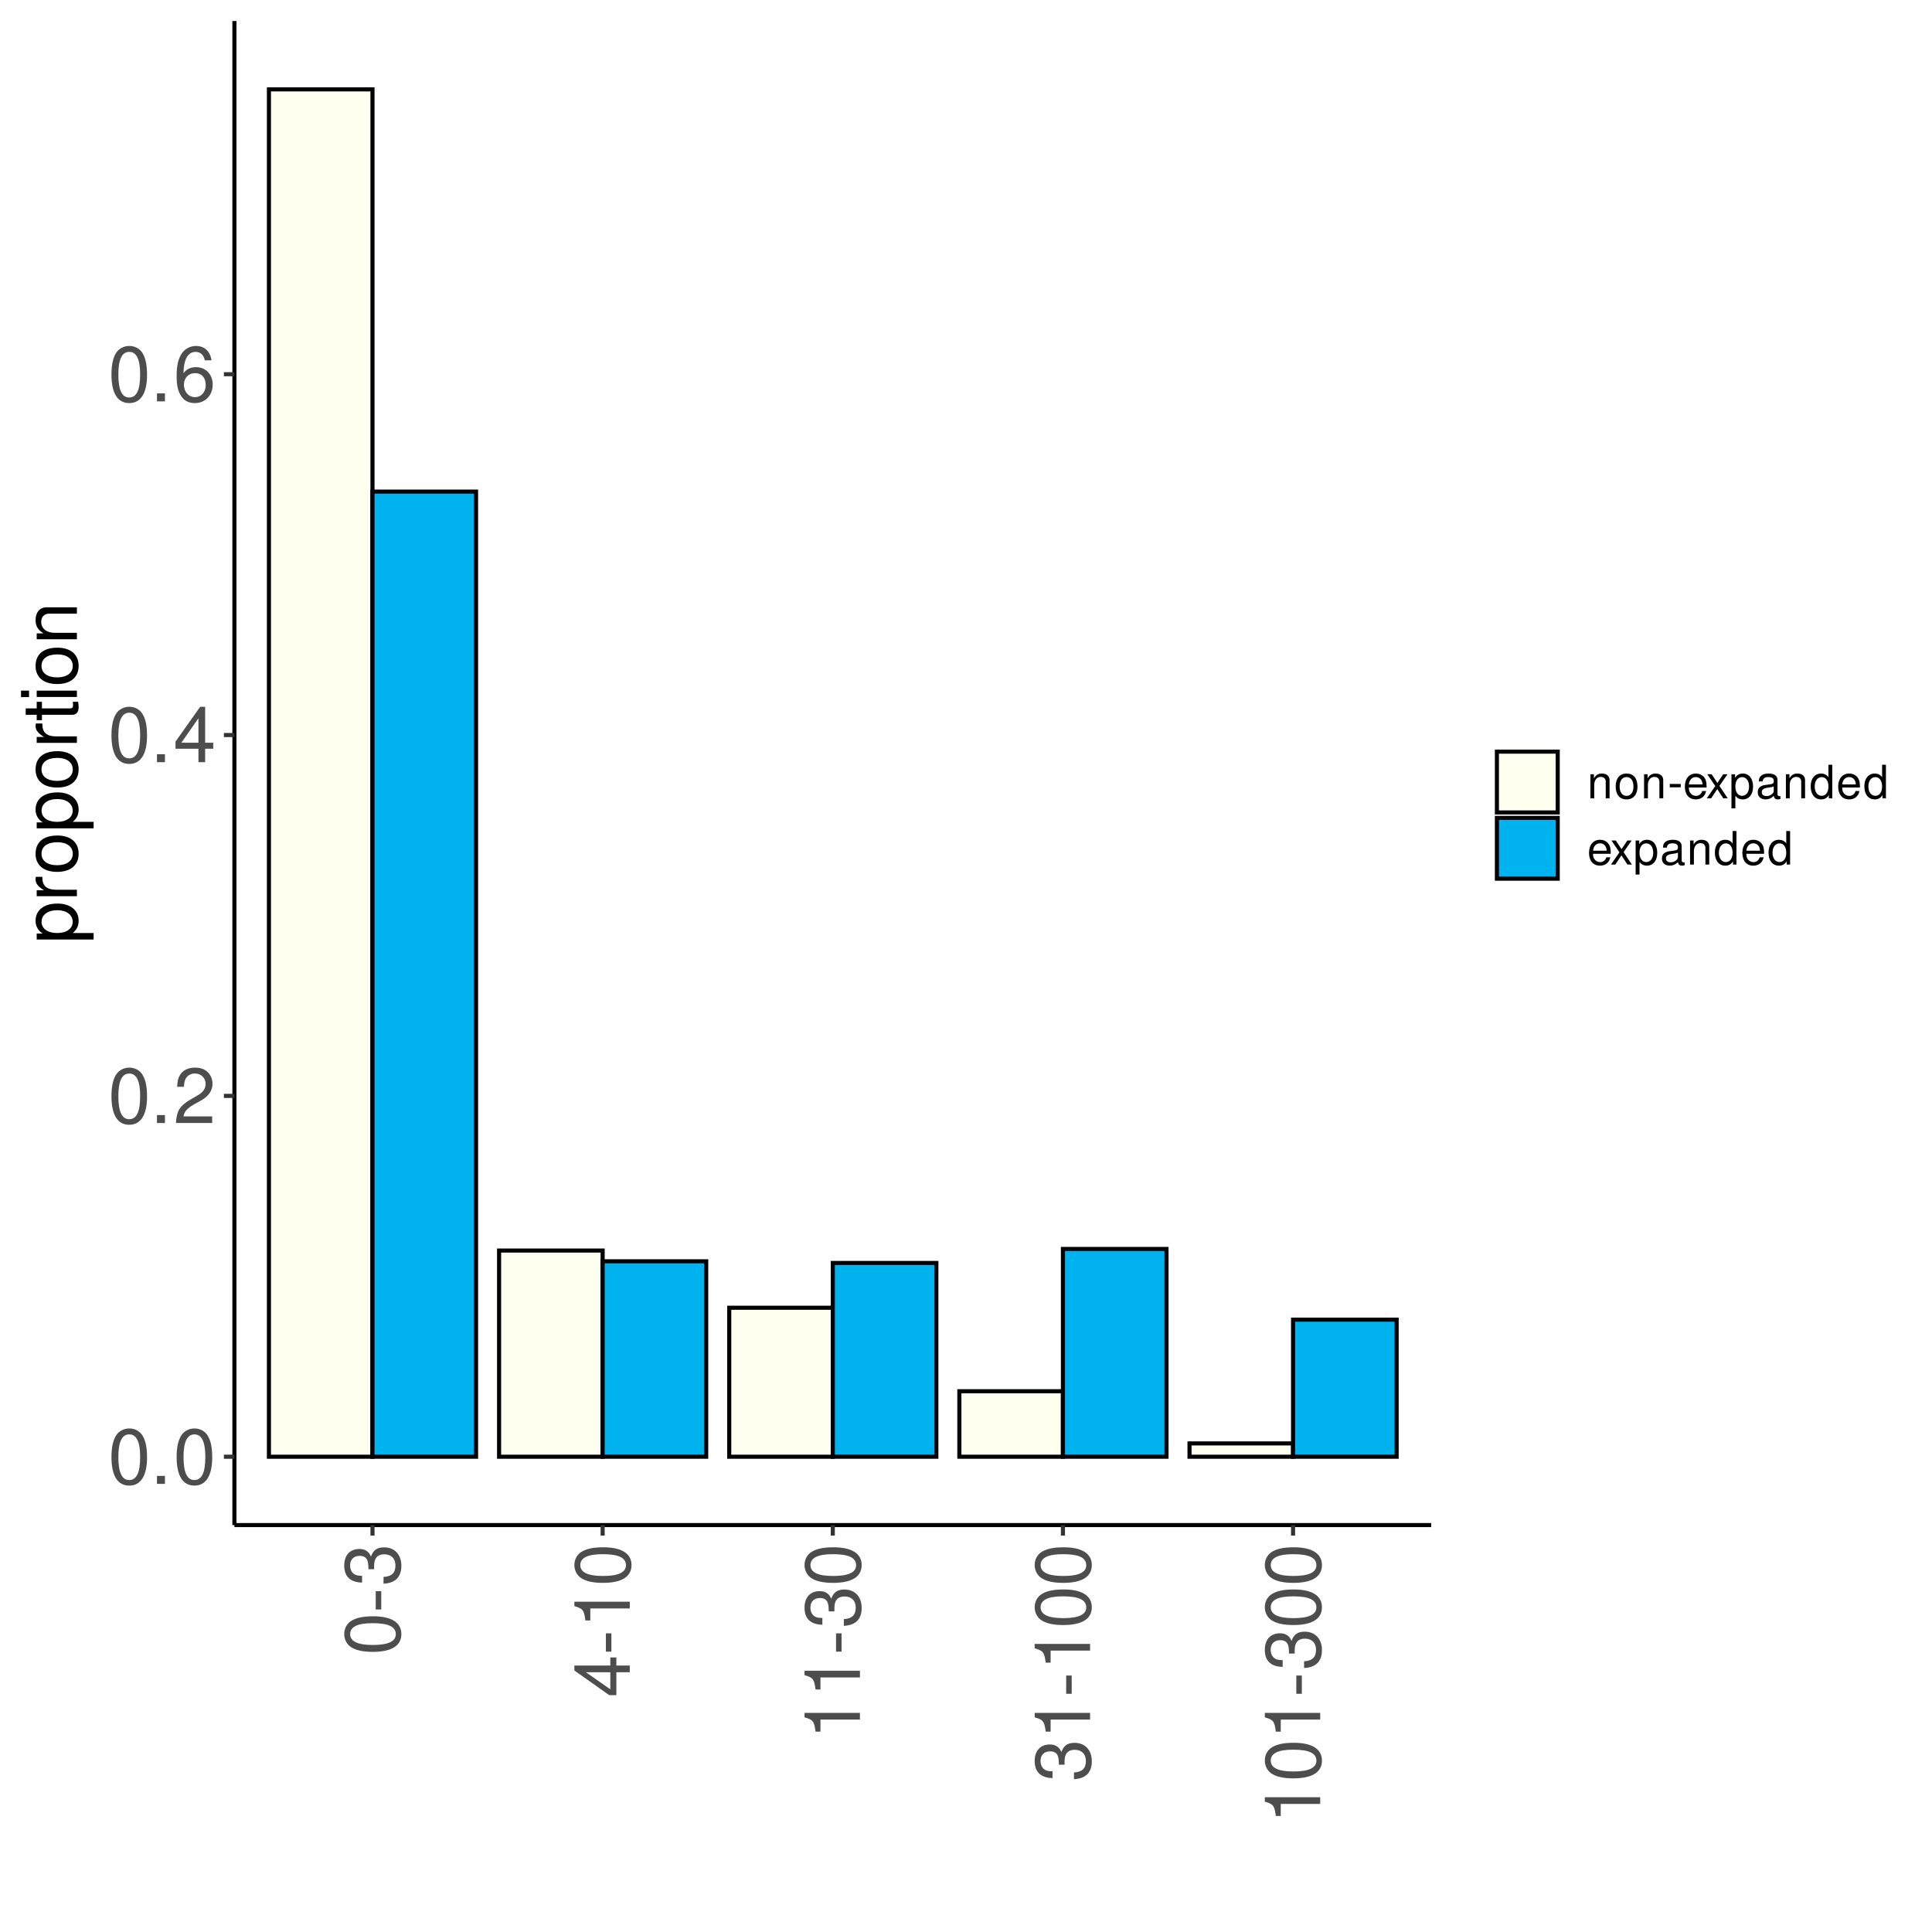
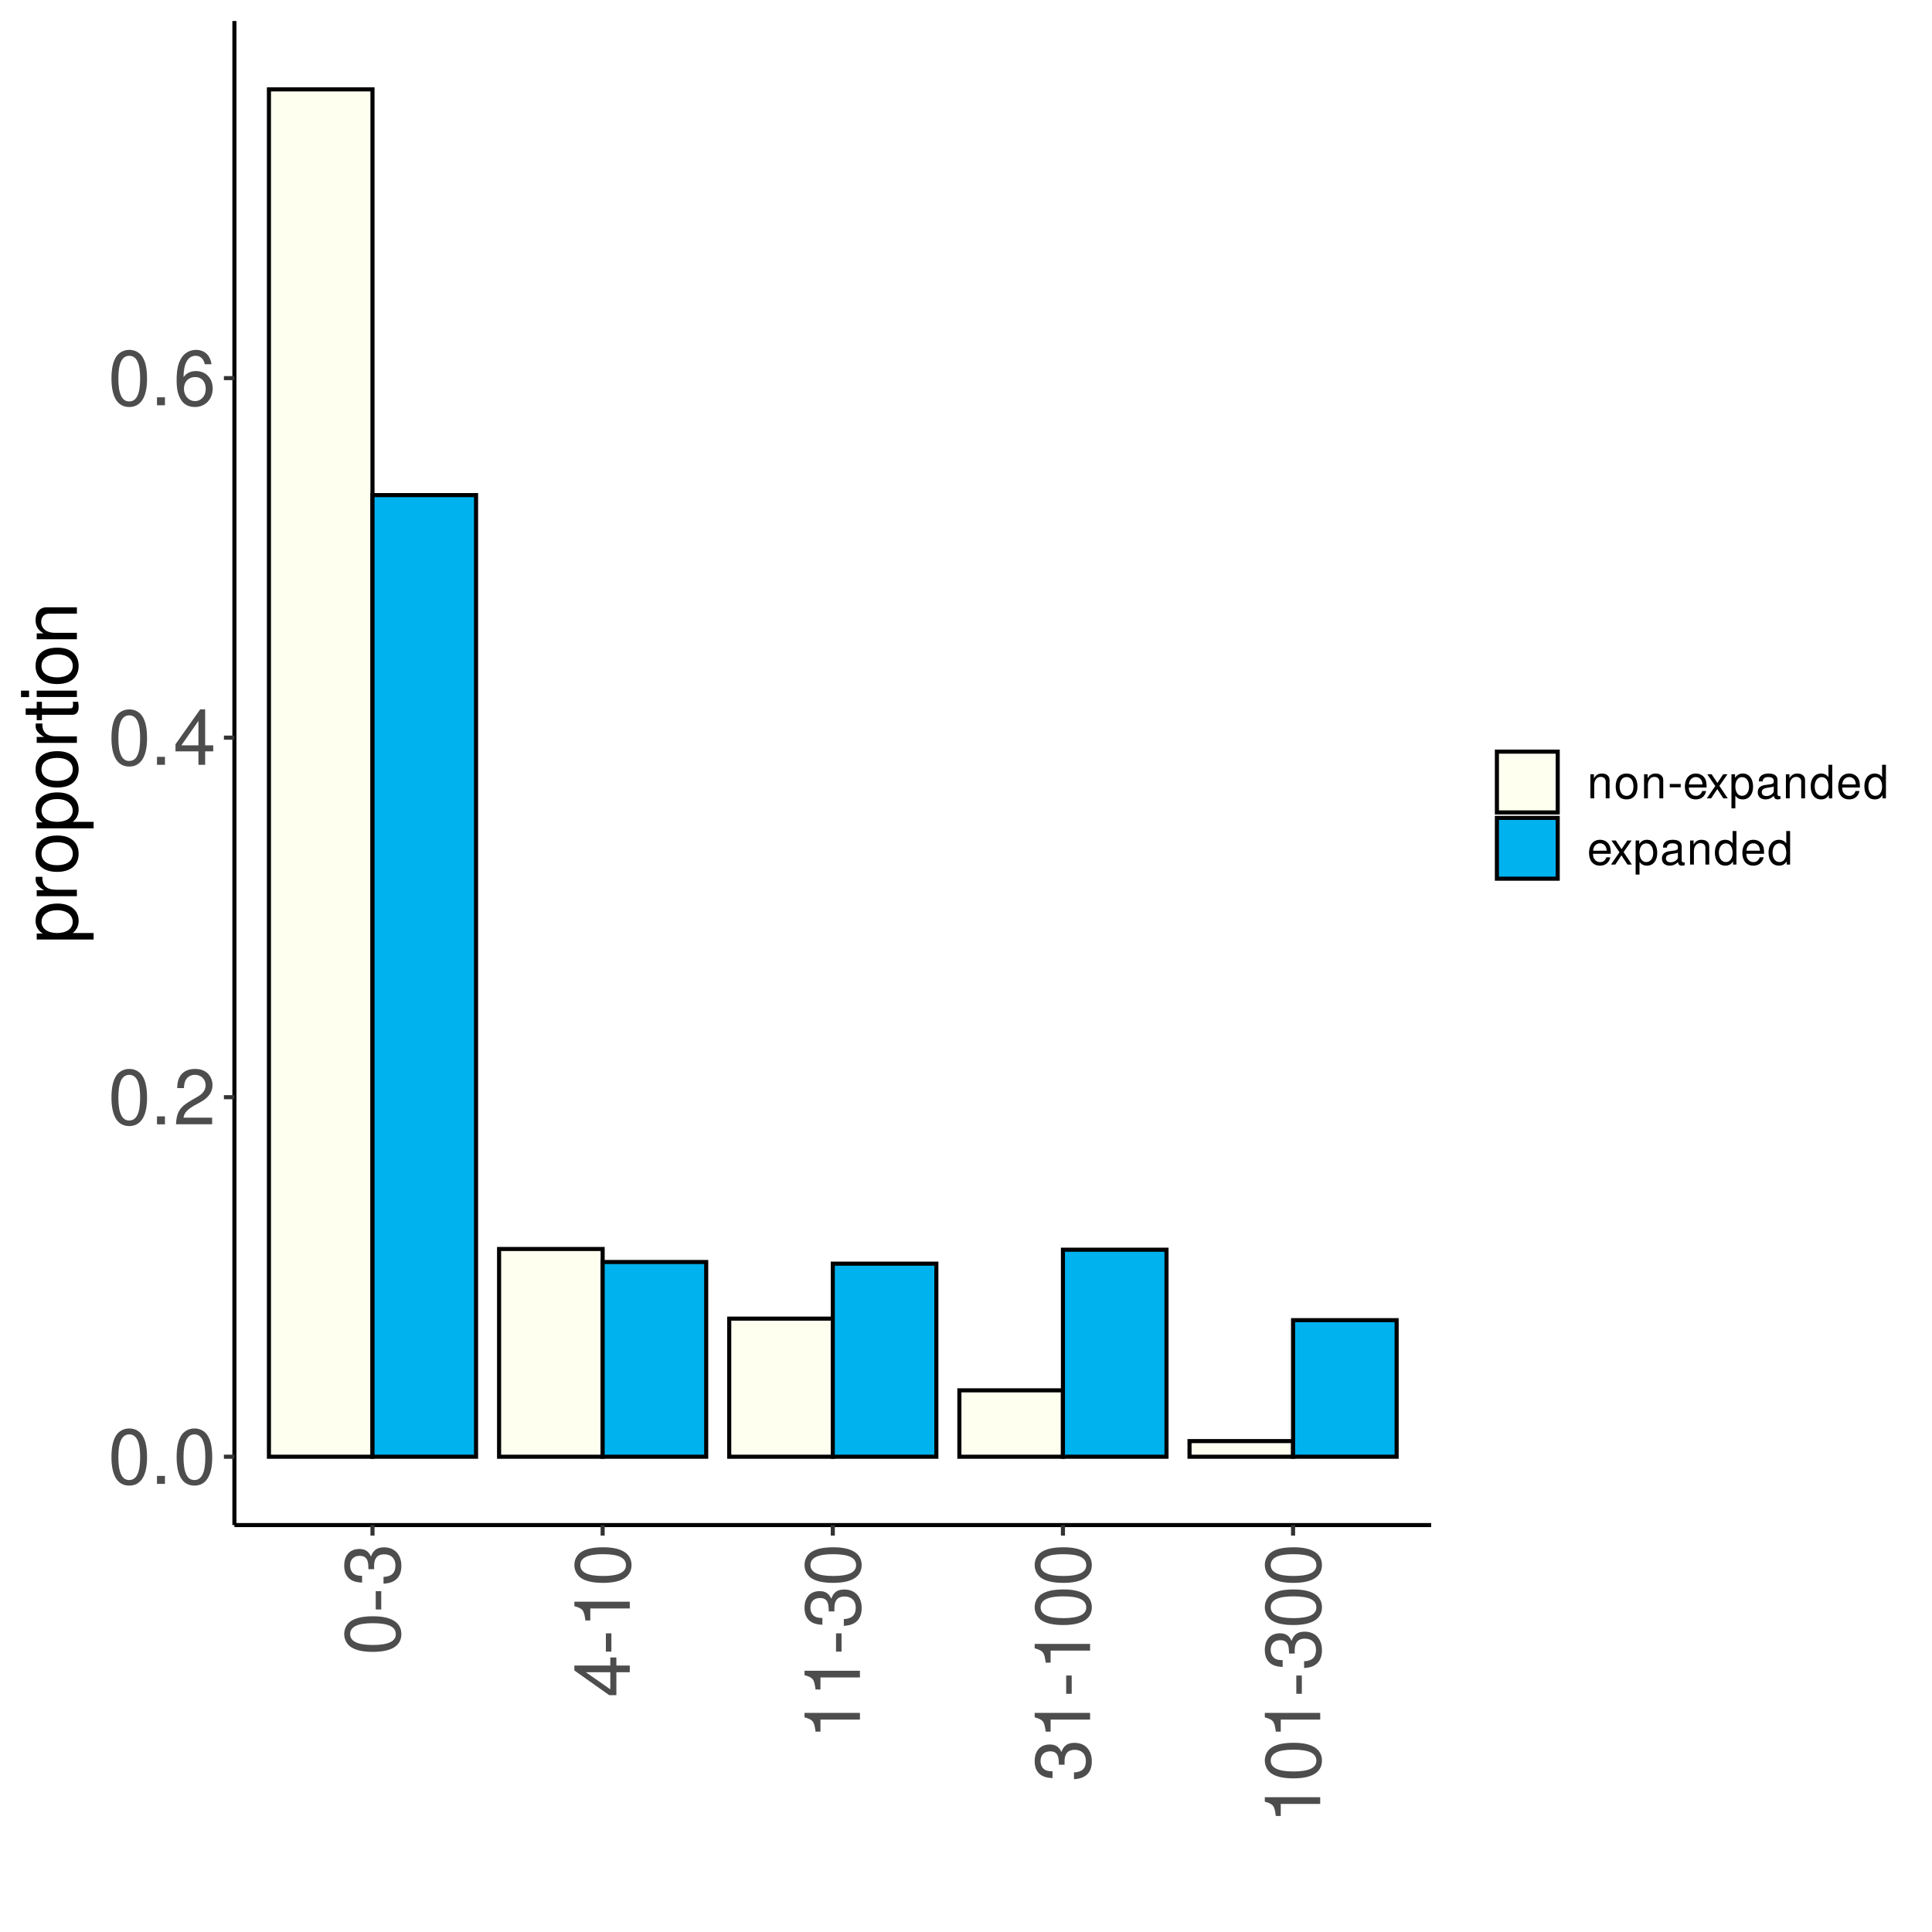
<svg xmlns="http://www.w3.org/2000/svg" xmlns:xlink="http://www.w3.org/1999/xlink" width="504pt" height="504pt" viewBox="0 0 504 504" version="1.1">
  <defs>
    <g>
      <symbol overflow="visible" id="glyph0-0">
        <path style="stroke:none;" d="" />
      </symbol>
      <symbol overflow="visible" id="glyph0-1">
        <path style="stroke:none;" d="M 5.5 -14.453 C 4.188 -14.453 2.984 -13.859 2.234 -12.875 C 1.312 -11.594 0.859 -9.688 0.859 -7 C 0.859 -2.125 2.453 0.453 5.5 0.453 C 8.5 0.453 10.141 -2.125 10.141 -6.875 C 10.141 -9.688 9.703 -11.562 8.766 -12.875 C 8.016 -13.875 6.844 -14.453 5.5 -14.453 Z M 5.5 -12.906 C 7.406 -12.906 8.344 -10.953 8.344 -7.047 C 8.344 -2.922 7.422 -1 5.453 -1 C 3.594 -1 2.656 -3 2.656 -6.984 C 2.656 -10.953 3.594 -12.906 5.5 -12.906 Z M 5.5 -12.906 " />
      </symbol>
      <symbol overflow="visible" id="glyph0-2">
        <path style="stroke:none;" d="M 3.812 -2.078 L 1.734 -2.078 L 1.734 0 L 3.812 0 Z M 3.812 -2.078 " />
      </symbol>
      <symbol overflow="visible" id="glyph0-3">
        <path style="stroke:none;" d="M 10.125 -1.734 L 2.656 -1.734 C 2.844 -2.938 3.484 -3.703 5.219 -4.766 L 7.219 -5.875 C 9.203 -6.984 10.219 -8.453 10.219 -10.234 C 10.219 -11.438 9.734 -12.562 8.906 -13.344 C 8.062 -14.094 7.016 -14.453 5.688 -14.453 C 3.875 -14.453 2.547 -13.812 1.766 -12.578 C 1.266 -11.812 1.047 -10.922 1 -9.453 L 2.766 -9.453 C 2.812 -10.438 2.938 -11.016 3.188 -11.5 C 3.641 -12.375 4.562 -12.922 5.625 -12.922 C 7.219 -12.922 8.422 -11.766 8.422 -10.203 C 8.422 -9.047 7.766 -8.047 6.5 -7.312 L 4.656 -6.234 C 1.703 -4.547 0.844 -3.188 0.688 -0.016 L 10.125 -0.016 Z M 10.125 -1.734 " />
      </symbol>
      <symbol overflow="visible" id="glyph0-4">
        <path style="stroke:none;" d="M 6.547 -3.5 L 6.547 0 L 8.297 0 L 8.297 -3.5 L 10.406 -3.5 L 10.406 -5.078 L 8.297 -5.078 L 8.297 -14.453 L 7 -14.453 L 0.562 -5.359 L 0.562 -3.5 Z M 6.547 -5.078 L 2.094 -5.078 L 6.547 -11.453 Z M 6.547 -5.078 " />
      </symbol>
      <symbol overflow="visible" id="glyph0-5">
        <path style="stroke:none;" d="M 9.953 -10.703 C 9.625 -13.062 8.094 -14.453 5.938 -14.453 C 4.375 -14.453 2.984 -13.703 2.141 -12.406 C 1.234 -10.984 0.859 -9.219 0.859 -6.594 C 0.859 -4.156 1.203 -2.625 2.062 -1.344 C 2.812 -0.156 4.062 0.453 5.625 0.453 C 8.312 0.453 10.266 -1.562 10.266 -4.375 C 10.266 -7.047 8.453 -8.922 5.922 -8.922 C 4.516 -8.922 3.422 -8.406 2.656 -7.344 C 2.688 -10.922 3.797 -12.906 5.812 -12.906 C 7.062 -12.906 7.922 -12.094 8.203 -10.703 Z M 5.703 -7.359 C 7.406 -7.359 8.453 -6.156 8.453 -4.234 C 8.453 -2.422 7.266 -1.094 5.641 -1.094 C 4 -1.094 2.766 -2.484 2.766 -4.312 C 2.766 -6.125 3.953 -7.359 5.703 -7.359 Z M 5.703 -7.359 " />
      </symbol>
      <symbol overflow="visible" id="glyph1-0">
        <path style="stroke:none;" d="" />
      </symbol>
      <symbol overflow="visible" id="glyph1-1">
        <path style="stroke:none;" d="M -14.453 -5.5 C -14.453 -4.188 -13.859 -2.984 -12.875 -2.234 C -11.594 -1.312 -9.688 -0.859 -7 -0.859 C -2.125 -0.859 0.453 -2.453 0.453 -5.5 C 0.453 -8.5 -2.125 -10.141 -6.875 -10.141 C -9.688 -10.141 -11.562 -9.703 -12.875 -8.766 C -13.875 -8.016 -14.453 -6.844 -14.453 -5.5 Z M -12.906 -5.5 C -12.906 -7.406 -10.953 -8.344 -7.047 -8.344 C -2.922 -8.344 -1 -7.422 -1 -5.453 C -1 -3.594 -3 -2.656 -6.984 -2.656 C -10.953 -2.656 -12.906 -3.594 -12.906 -5.5 Z M -12.906 -5.5 " />
      </symbol>
      <symbol overflow="visible" id="glyph1-2">
        <path style="stroke:none;" d="M -6.234 -5.688 L -6.234 -0.922 L -4.797 -0.922 L -4.797 -5.688 Z M -6.234 -5.688 " />
      </symbol>
      <symbol overflow="visible" id="glyph1-3">
        <path style="stroke:none;" d="M -6.656 -4.422 L -6.656 -5.375 C -6.656 -7.297 -5.766 -8.312 -4.016 -8.312 C -2.203 -8.312 -1.094 -7.219 -1.094 -5.406 C -1.094 -3.453 -2.078 -2.516 -4.203 -2.406 L -4.203 -0.641 C -3.047 -0.719 -2.281 -0.922 -1.641 -1.266 C -0.234 -2 0.453 -3.375 0.453 -5.312 C 0.453 -8.234 -1.297 -10.125 -4.047 -10.125 C -5.875 -10.125 -6.875 -9.422 -7.484 -7.719 C -8.016 -9.047 -9.016 -9.703 -10.484 -9.703 C -12.953 -9.703 -14.453 -8.078 -14.453 -5.375 C -14.453 -2.516 -12.859 -1 -9.797 -0.938 L -9.797 -2.703 C -10.688 -2.719 -11.188 -2.797 -11.625 -3.016 C -12.438 -3.422 -12.922 -4.297 -12.922 -5.406 C -12.922 -6.953 -11.984 -7.906 -10.422 -7.906 C -9.406 -7.906 -8.781 -7.547 -8.438 -6.766 C -8.234 -6.281 -8.156 -5.641 -8.141 -4.422 Z M -6.656 -4.422 " />
      </symbol>
      <symbol overflow="visible" id="glyph1-4">
        <path style="stroke:none;" d="M -3.5 -6.547 L 0 -6.547 L 0 -8.297 L -3.5 -8.297 L -3.5 -10.406 L -5.078 -10.406 L -5.078 -8.297 L -14.453 -8.297 L -14.453 -7 L -5.359 -0.562 L -3.5 -0.562 Z M -5.078 -6.547 L -5.078 -2.094 L -11.453 -6.547 Z M -5.078 -6.547 " />
      </symbol>
      <symbol overflow="visible" id="glyph1-5">
        <path style="stroke:none;" d="M -10.297 -5.188 L 0 -5.188 L 0 -6.938 L -14.453 -6.938 L -14.453 -5.781 C -12.234 -5.156 -11.938 -4.766 -11.578 -2.047 L -10.297 -2.047 Z M -10.297 -5.188 " />
      </symbol>
      <symbol overflow="visible" id="glyph1-6">
        <path style="stroke:none;" d="M 4.359 -1.078 L 4.359 -2.766 L -1.094 -2.766 C -0.016 -3.641 0.453 -4.625 0.453 -5.984 C 0.453 -8.703 -1.719 -10.453 -5.062 -10.453 C -8.578 -10.453 -10.781 -8.734 -10.781 -5.953 C -10.781 -4.547 -10.141 -3.406 -8.906 -2.625 L -10.484 -2.625 L -10.484 -1.078 Z M -9.219 -5.688 C -9.219 -7.516 -7.594 -8.719 -5.094 -8.719 C -2.719 -8.719 -1.094 -7.5 -1.094 -5.688 C -1.094 -3.906 -2.703 -2.766 -5.156 -2.766 C -7.625 -2.766 -9.219 -3.906 -9.219 -5.688 Z M -9.219 -5.688 " />
      </symbol>
      <symbol overflow="visible" id="glyph1-7">
        <path style="stroke:none;" d="M -10.484 -1.375 L 0 -1.375 L 0 -3.062 L -5.438 -3.062 C -7.953 -3.078 -9.078 -4.125 -9.016 -6.422 L -10.719 -6.422 C -10.766 -6.141 -10.781 -5.984 -10.781 -5.781 C -10.781 -4.703 -10.141 -3.875 -8.578 -2.922 L -10.484 -2.922 Z M -10.484 -1.375 " />
      </symbol>
      <symbol overflow="visible" id="glyph1-8">
        <path style="stroke:none;" d="M -10.781 -5.438 C -10.781 -2.484 -8.688 -0.719 -5.156 -0.719 C -1.625 -0.719 0.453 -2.484 0.453 -5.453 C 0.453 -8.422 -1.641 -10.203 -5.078 -10.203 C -8.719 -10.203 -10.781 -8.484 -10.781 -5.438 Z M -9.234 -5.453 C -9.234 -7.344 -7.703 -8.453 -5.094 -8.453 C -2.625 -8.453 -1.078 -7.297 -1.078 -5.453 C -1.078 -3.594 -2.625 -2.453 -5.156 -2.453 C -7.703 -2.453 -9.234 -3.594 -9.234 -5.453 Z M -9.234 -5.453 " />
      </symbol>
      <symbol overflow="visible" id="glyph1-9">
        <path style="stroke:none;" d="M -10.484 -5.078 L -10.484 -3.359 L -13.359 -3.359 L -13.359 -1.703 L -10.484 -1.703 L -10.484 -0.281 L -9.125 -0.281 L -9.125 -1.703 L -1.203 -1.703 C -0.125 -1.703 0.453 -2.422 0.453 -3.719 C 0.453 -4.156 0.422 -4.516 0.312 -5.078 L -1.078 -5.078 C -1.016 -4.844 -1 -4.625 -1 -4.281 C -1 -3.562 -1.203 -3.359 -1.938 -3.359 L -9.125 -3.359 L -9.125 -5.078 Z M -10.484 -5.078 " />
      </symbol>
      <symbol overflow="visible" id="glyph1-10">
        <path style="stroke:none;" d="M -10.484 -3 L -10.484 -1.344 L 0 -1.344 L 0 -3 Z M -14.578 -3 L -14.578 -1.312 L -12.484 -1.312 L -12.484 -3 Z M -14.578 -3 " />
      </symbol>
      <symbol overflow="visible" id="glyph1-11">
        <path style="stroke:none;" d="M -10.484 -1.406 L 0 -1.406 L 0 -3.078 L -5.781 -3.078 C -7.922 -3.078 -9.312 -4.203 -9.312 -5.922 C -9.312 -7.234 -8.516 -8.078 -7.266 -8.078 L 0 -8.078 L 0 -9.734 L -7.922 -9.734 C -9.656 -9.734 -10.781 -8.438 -10.781 -6.422 C -10.781 -4.859 -10.188 -3.859 -8.719 -2.938 L -10.484 -2.938 Z M -10.484 -1.406 " />
      </symbol>
      <symbol overflow="visible" id="glyph2-0">
        <path style="stroke:none;" d="" />
      </symbol>
      <symbol overflow="visible" id="glyph2-1">
        <path style="stroke:none;" d="M 0.844 -6.281 L 0.844 0 L 1.844 0 L 1.844 -3.469 C 1.844 -4.75 2.516 -5.594 3.547 -5.594 C 4.344 -5.594 4.844 -5.109 4.844 -4.359 L 4.844 0 L 5.844 0 L 5.844 -4.75 C 5.844 -5.797 5.062 -6.469 3.859 -6.469 C 2.922 -6.469 2.312 -6.109 1.766 -5.234 L 1.766 -6.281 Z M 0.844 -6.281 " />
      </symbol>
      <symbol overflow="visible" id="glyph2-2">
        <path style="stroke:none;" d="M 3.266 -6.469 C 1.484 -6.469 0.438 -5.203 0.438 -3.094 C 0.438 -0.969 1.484 0.281 3.281 0.281 C 5.047 0.281 6.125 -0.984 6.125 -3.047 C 6.125 -5.234 5.094 -6.469 3.266 -6.469 Z M 3.281 -5.547 C 4.406 -5.547 5.078 -4.625 5.078 -3.062 C 5.078 -1.578 4.375 -0.641 3.281 -0.641 C 2.156 -0.641 1.469 -1.578 1.469 -3.094 C 1.469 -4.625 2.156 -5.547 3.281 -5.547 Z M 3.281 -5.547 " />
      </symbol>
      <symbol overflow="visible" id="glyph2-3">
        <path style="stroke:none;" d="M 3.406 -3.75 L 0.547 -3.75 L 0.547 -2.875 L 3.406 -2.875 Z M 3.406 -3.75 " />
      </symbol>
      <symbol overflow="visible" id="glyph2-4">
        <path style="stroke:none;" d="M 6.156 -2.812 C 6.156 -3.766 6.078 -4.344 5.906 -4.812 C 5.5 -5.844 4.531 -6.469 3.359 -6.469 C 1.609 -6.469 0.484 -5.141 0.484 -3.062 C 0.484 -0.984 1.562 0.281 3.344 0.281 C 4.781 0.281 5.766 -0.547 6.031 -1.906 L 5.016 -1.906 C 4.734 -1.078 4.172 -0.641 3.375 -0.641 C 2.734 -0.641 2.203 -0.938 1.859 -1.469 C 1.625 -1.828 1.531 -2.188 1.531 -2.812 Z M 1.547 -3.625 C 1.625 -4.781 2.344 -5.547 3.344 -5.547 C 4.375 -5.547 5.078 -4.75 5.078 -3.625 Z M 1.547 -3.625 " />
      </symbol>
      <symbol overflow="visible" id="glyph2-5">
        <path style="stroke:none;" d="M 3.5 -3.25 L 5.609 -6.281 L 4.484 -6.281 L 2.969 -4.016 L 1.469 -6.281 L 0.328 -6.281 L 2.422 -3.203 L 0.203 0 L 1.344 0 L 2.938 -2.406 L 4.516 0 L 5.672 0 Z M 3.5 -3.25 " />
      </symbol>
      <symbol overflow="visible" id="glyph2-6">
        <path style="stroke:none;" d="M 0.641 2.609 L 1.656 2.609 L 1.656 -0.656 C 2.188 -0.016 2.766 0.281 3.594 0.281 C 5.219 0.281 6.281 -1.031 6.281 -3.031 C 6.281 -5.141 5.25 -6.469 3.578 -6.469 C 2.719 -6.469 2.047 -6.078 1.578 -5.344 L 1.578 -6.281 L 0.641 -6.281 Z M 3.406 -5.531 C 4.516 -5.531 5.234 -4.562 5.234 -3.062 C 5.234 -1.625 4.5 -0.656 3.406 -0.656 C 2.344 -0.656 1.656 -1.625 1.656 -3.094 C 1.656 -4.578 2.344 -5.531 3.406 -5.531 Z M 3.406 -5.531 " />
      </symbol>
      <symbol overflow="visible" id="glyph2-7">
        <path style="stroke:none;" d="M 6.422 -0.594 C 6.312 -0.562 6.266 -0.562 6.203 -0.562 C 5.859 -0.562 5.656 -0.75 5.656 -1.062 L 5.656 -4.75 C 5.656 -5.875 4.844 -6.469 3.297 -6.469 C 2.375 -6.469 1.641 -6.203 1.219 -5.734 C 0.922 -5.406 0.797 -5.047 0.781 -4.422 L 1.781 -4.422 C 1.875 -5.203 2.328 -5.547 3.266 -5.547 C 4.172 -5.547 4.672 -5.203 4.672 -4.609 L 4.672 -4.344 C 4.656 -3.906 4.438 -3.75 3.625 -3.641 C 2.203 -3.469 1.984 -3.422 1.609 -3.266 C 0.875 -2.953 0.5 -2.406 0.5 -1.578 C 0.5 -0.438 1.297 0.281 2.562 0.281 C 3.359 0.281 4 0 4.703 -0.641 C 4.781 0 5.094 0.281 5.734 0.281 C 5.953 0.281 6.078 0.25 6.422 0.172 Z M 4.672 -1.984 C 4.672 -1.641 4.578 -1.438 4.266 -1.156 C 3.859 -0.797 3.375 -0.594 2.781 -0.594 C 2 -0.594 1.547 -0.969 1.547 -1.609 C 1.547 -2.266 1.984 -2.609 3.062 -2.766 C 4.125 -2.906 4.328 -2.953 4.672 -3.109 Z M 4.672 -1.984 " />
      </symbol>
      <symbol overflow="visible" id="glyph2-8">
        <path style="stroke:none;" d="M 5.938 -8.75 L 4.938 -8.75 L 4.938 -5.5 C 4.531 -6.125 3.859 -6.469 3.016 -6.469 C 1.375 -6.469 0.312 -5.156 0.312 -3.156 C 0.312 -1.031 1.344 0.281 3.047 0.281 C 3.906 0.281 4.516 -0.047 5.047 -0.828 L 5.047 0 L 5.938 0 Z M 3.188 -5.531 C 4.266 -5.531 4.938 -4.578 4.938 -3.078 C 4.938 -1.625 4.25 -0.656 3.188 -0.656 C 2.094 -0.656 1.359 -1.625 1.359 -3.094 C 1.359 -4.562 2.094 -5.531 3.188 -5.531 Z M 3.188 -5.531 " />
      </symbol>
    </g>
    <clipPath id="clip1">
      <path d="M 61.152 5.48 L 373.352 5.48 L 373.352 397.852 L 61.152 397.852 Z M 61.152 5.48 " />
    </clipPath>
  </defs>
-   <g id="surface1207">
+   <g id="surface2232">
    <rect x="0" y="0" width="504" height="504" style="fill:rgb(100%,100%,100%);fill-opacity:1;stroke:none;" />
    <rect x="0" y="0" width="504" height="504" style="fill:rgb(100%,100%,100%);fill-opacity:1;stroke:none;" />
    <path style="fill:none;stroke-width:1.067;stroke-linecap:round;stroke-linejoin:round;stroke:rgb(100%,100%,100%);stroke-opacity:1;stroke-miterlimit:10;" d="M 0 504 L 504 504 L 504 0 L 0 0 Z M 0 504 " />
    <g clip-path="url(#clip1)" clip-rule="nonzero">
      <path style=" stroke:none;fill-rule:nonzero;fill:rgb(100%,100%,100%);fill-opacity:1;" d="M 61.152 397.848 L 373.352 397.848 L 373.352 5.477 L 61.152 5.477 Z M 61.152 397.848 " />
    </g>
    <path style="fill-rule:nonzero;fill:rgb(100%,100%,94.118%);fill-opacity:1;stroke-width:1.067;stroke-linecap:square;stroke-linejoin:miter;stroke:rgb(0%,0%,0%);stroke-opacity:1;stroke-miterlimit:10;" d="M 70.156 380.016 L 97.172 380.016 L 97.172 23.316 L 70.156 23.316 Z M 70.156 380.016 " />
-     <path style="fill-rule:nonzero;fill:rgb(100%,100%,94.118%);fill-opacity:1;stroke-width:1.067;stroke-linecap:square;stroke-linejoin:miter;stroke:rgb(0%,0%,0%);stroke-opacity:1;stroke-miterlimit:10;" d="M 130.195 380.016 L 157.211 380.016 L 157.211 326.23 L 130.195 326.23 Z M 130.195 380.016 " />
-     <path style="fill-rule:nonzero;fill:rgb(100%,100%,94.118%);fill-opacity:1;stroke-width:1.067;stroke-linecap:square;stroke-linejoin:miter;stroke:rgb(0%,0%,0%);stroke-opacity:1;stroke-miterlimit:10;" d="M 190.234 380.016 L 217.25 380.016 L 217.25 341.152 L 190.234 341.152 Z M 190.234 380.016 " />
-     <path style="fill-rule:nonzero;fill:rgb(100%,100%,94.118%);fill-opacity:1;stroke-width:1.067;stroke-linecap:square;stroke-linejoin:miter;stroke:rgb(0%,0%,0%);stroke-opacity:1;stroke-miterlimit:10;" d="M 250.27 380.016 L 277.285 380.016 L 277.285 362.93 L 250.27 362.93 Z M 250.27 380.016 " />
-     <path style="fill-rule:nonzero;fill:rgb(100%,100%,94.118%);fill-opacity:1;stroke-width:1.067;stroke-linecap:square;stroke-linejoin:miter;stroke:rgb(0%,0%,0%);stroke-opacity:1;stroke-miterlimit:10;" d="M 310.309 380.016 L 337.324 380.016 L 337.324 376.543 L 310.309 376.543 Z M 310.309 380.016 " />
-     <path style="fill-rule:nonzero;fill:rgb(0%,69.804%,93.333%);fill-opacity:1;stroke-width:1.067;stroke-linecap:square;stroke-linejoin:miter;stroke:rgb(0%,0%,0%);stroke-opacity:1;stroke-miterlimit:10;" d="M 97.172 380.016 L 124.188 380.016 L 124.188 128.246 L 97.172 128.246 Z M 97.172 380.016 " />
-     <path style="fill-rule:nonzero;fill:rgb(0%,69.804%,93.333%);fill-opacity:1;stroke-width:1.067;stroke-linecap:square;stroke-linejoin:miter;stroke:rgb(0%,0%,0%);stroke-opacity:1;stroke-miterlimit:10;" d="M 157.211 380.016 L 184.227 380.016 L 184.227 329.035 L 157.211 329.035 Z M 157.211 380.016 " />
-     <path style="fill-rule:nonzero;fill:rgb(0%,69.804%,93.333%);fill-opacity:1;stroke-width:1.067;stroke-linecap:square;stroke-linejoin:miter;stroke:rgb(0%,0%,0%);stroke-opacity:1;stroke-miterlimit:10;" d="M 217.25 380.016 L 244.266 380.016 L 244.266 329.469 L 217.25 329.469 Z M 217.25 380.016 " />
-     <path style="fill-rule:nonzero;fill:rgb(0%,69.804%,93.333%);fill-opacity:1;stroke-width:1.067;stroke-linecap:square;stroke-linejoin:miter;stroke:rgb(0%,0%,0%);stroke-opacity:1;stroke-miterlimit:10;" d="M 277.289 380.016 L 304.305 380.016 L 304.305 325.816 L 277.289 325.816 Z M 277.289 380.016 " />
-     <path style="fill-rule:nonzero;fill:rgb(0%,69.804%,93.333%);fill-opacity:1;stroke-width:1.067;stroke-linecap:square;stroke-linejoin:miter;stroke:rgb(0%,0%,0%);stroke-opacity:1;stroke-miterlimit:10;" d="M 337.324 380.016 L 364.34 380.016 L 364.34 344.258 L 337.324 344.258 Z M 337.324 380.016 " />
+     <path style="fill-rule:nonzero;fill:rgb(100%,100%,94.118%);fill-opacity:1;stroke-width:1.067;stroke-linecap:square;stroke-linejoin:miter;stroke:rgb(0%,0%,0%);stroke-opacity:1;stroke-miterlimit:10;" d="M 130.195 380.016 L 157.211 380.016 L 157.211 325.824 L 130.195 325.824 Z M 130.195 380.016 " />
+     <path style="fill-rule:nonzero;fill:rgb(100%,100%,94.118%);fill-opacity:1;stroke-width:1.067;stroke-linecap:square;stroke-linejoin:miter;stroke:rgb(0%,0%,0%);stroke-opacity:1;stroke-miterlimit:10;" d="M 190.234 380.016 L 217.25 380.016 L 217.25 343.988 L 190.234 343.988 Z M 190.234 380.016 " />
+     <path style="fill-rule:nonzero;fill:rgb(100%,100%,94.118%);fill-opacity:1;stroke-width:1.067;stroke-linecap:square;stroke-linejoin:miter;stroke:rgb(0%,0%,0%);stroke-opacity:1;stroke-miterlimit:10;" d="M 250.27 380.016 L 277.285 380.016 L 277.285 362.695 L 250.27 362.695 Z M 250.27 380.016 " />
+     <path style="fill-rule:nonzero;fill:rgb(100%,100%,94.118%);fill-opacity:1;stroke-width:1.067;stroke-linecap:square;stroke-linejoin:miter;stroke:rgb(0%,0%,0%);stroke-opacity:1;stroke-miterlimit:10;" d="M 310.309 380.016 L 337.324 380.016 L 337.324 375.938 L 310.309 375.938 Z M 310.309 380.016 " />
+     <path style="fill-rule:nonzero;fill:rgb(0%,69.804%,93.333%);fill-opacity:1;stroke-width:1.067;stroke-linecap:square;stroke-linejoin:miter;stroke:rgb(0%,0%,0%);stroke-opacity:1;stroke-miterlimit:10;" d="M 97.172 380.016 L 124.188 380.016 L 124.188 129.156 L 97.172 129.156 Z M 97.172 380.016 " />
+     <path style="fill-rule:nonzero;fill:rgb(0%,69.804%,93.333%);fill-opacity:1;stroke-width:1.067;stroke-linecap:square;stroke-linejoin:miter;stroke:rgb(0%,0%,0%);stroke-opacity:1;stroke-miterlimit:10;" d="M 157.211 380.016 L 184.227 380.016 L 184.227 329.219 L 157.211 329.219 Z M 157.211 380.016 " />
+     <path style="fill-rule:nonzero;fill:rgb(0%,69.804%,93.333%);fill-opacity:1;stroke-width:1.067;stroke-linecap:square;stroke-linejoin:miter;stroke:rgb(0%,0%,0%);stroke-opacity:1;stroke-miterlimit:10;" d="M 217.25 380.016 L 244.266 380.016 L 244.266 329.652 L 217.25 329.652 Z M 217.25 380.016 " />
+     <path style="fill-rule:nonzero;fill:rgb(0%,69.804%,93.333%);fill-opacity:1;stroke-width:1.067;stroke-linecap:square;stroke-linejoin:miter;stroke:rgb(0%,0%,0%);stroke-opacity:1;stroke-miterlimit:10;" d="M 277.289 380.016 L 304.305 380.016 L 304.305 326.012 L 277.289 326.012 Z M 277.289 380.016 " />
+     <path style="fill-rule:nonzero;fill:rgb(0%,69.804%,93.333%);fill-opacity:1;stroke-width:1.067;stroke-linecap:square;stroke-linejoin:miter;stroke:rgb(0%,0%,0%);stroke-opacity:1;stroke-miterlimit:10;" d="M 337.324 380.016 L 364.34 380.016 L 364.34 344.391 L 337.324 344.391 Z M 337.324 380.016 " />
    <path style="fill:none;stroke-width:1.067;stroke-linecap:butt;stroke-linejoin:round;stroke:rgb(0%,0%,0%);stroke-opacity:1;stroke-miterlimit:10;" d="M 61.152 397.848 L 61.152 5.48 " />
    <g style="fill:rgb(30.196%,30.196%,30.196%);fill-opacity:1;">
      <use xlink:href="#glyph0-1" x="28.219" y="387.096" />
      <use xlink:href="#glyph0-2" x="39.219" y="387.096" />
      <use xlink:href="#glyph0-1" x="45.219" y="387.096" />
    </g>
    <g style="fill:rgb(30.196%,30.196%,30.196%);fill-opacity:1;">
-       <use xlink:href="#glyph0-1" x="28.219" y="292.963" />
-       <use xlink:href="#glyph0-2" x="39.219" y="292.963" />
-       <use xlink:href="#glyph0-3" x="45.219" y="292.963" />
-     </g>
-     <g style="fill:rgb(30.196%,30.196%,30.196%);fill-opacity:1;">
-       <use xlink:href="#glyph0-1" x="28.219" y="198.83" />
-       <use xlink:href="#glyph0-2" x="39.219" y="198.83" />
-       <use xlink:href="#glyph0-4" x="45.219" y="198.83" />
-     </g>
-     <g style="fill:rgb(30.196%,30.196%,30.196%);fill-opacity:1;">
-       <use xlink:href="#glyph0-1" x="28.219" y="104.701" />
-       <use xlink:href="#glyph0-2" x="39.219" y="104.701" />
-       <use xlink:href="#glyph0-5" x="45.219" y="104.701" />
+       <use xlink:href="#glyph0-1" x="28.219" y="293.303" />
+       <use xlink:href="#glyph0-2" x="39.219" y="293.303" />
+       <use xlink:href="#glyph0-3" x="45.219" y="293.303" />
+     </g>
+     <g style="fill:rgb(30.196%,30.196%,30.196%);fill-opacity:1;">
+       <use xlink:href="#glyph0-1" x="28.219" y="199.514" />
+       <use xlink:href="#glyph0-2" x="39.219" y="199.514" />
+       <use xlink:href="#glyph0-4" x="45.219" y="199.514" />
+     </g>
+     <g style="fill:rgb(30.196%,30.196%,30.196%);fill-opacity:1;">
+       <use xlink:href="#glyph0-1" x="28.219" y="105.721" />
+       <use xlink:href="#glyph0-2" x="39.219" y="105.721" />
+       <use xlink:href="#glyph0-5" x="45.219" y="105.721" />
    </g>
    <path style="fill:none;stroke-width:1.067;stroke-linecap:butt;stroke-linejoin:round;stroke:rgb(20%,20%,20%);stroke-opacity:1;stroke-miterlimit:10;" d="M 58.41 380.016 L 61.152 380.016 " />
-     <path style="fill:none;stroke-width:1.067;stroke-linecap:butt;stroke-linejoin:round;stroke:rgb(20%,20%,20%);stroke-opacity:1;stroke-miterlimit:10;" d="M 58.41 285.883 L 61.152 285.883 " />
-     <path style="fill:none;stroke-width:1.067;stroke-linecap:butt;stroke-linejoin:round;stroke:rgb(20%,20%,20%);stroke-opacity:1;stroke-miterlimit:10;" d="M 58.41 191.75 L 61.152 191.75 " />
-     <path style="fill:none;stroke-width:1.067;stroke-linecap:butt;stroke-linejoin:round;stroke:rgb(20%,20%,20%);stroke-opacity:1;stroke-miterlimit:10;" d="M 58.41 97.621 L 61.152 97.621 " />
+     <path style="fill:none;stroke-width:1.067;stroke-linecap:butt;stroke-linejoin:round;stroke:rgb(20%,20%,20%);stroke-opacity:1;stroke-miterlimit:10;" d="M 58.41 286.223 L 61.152 286.223 " />
+     <path style="fill:none;stroke-width:1.067;stroke-linecap:butt;stroke-linejoin:round;stroke:rgb(20%,20%,20%);stroke-opacity:1;stroke-miterlimit:10;" d="M 58.41 192.434 L 61.152 192.434 " />
+     <path style="fill:none;stroke-width:1.067;stroke-linecap:butt;stroke-linejoin:round;stroke:rgb(20%,20%,20%);stroke-opacity:1;stroke-miterlimit:10;" d="M 58.41 98.641 L 61.152 98.641 " />
    <path style="fill:none;stroke-width:1.067;stroke-linecap:butt;stroke-linejoin:round;stroke:rgb(0%,0%,0%);stroke-opacity:1;stroke-miterlimit:10;" d="M 61.152 397.848 L 373.348 397.848 " />
    <path style="fill:none;stroke-width:1.067;stroke-linecap:butt;stroke-linejoin:round;stroke:rgb(20%,20%,20%);stroke-opacity:1;stroke-miterlimit:10;" d="M 97.172 400.59 L 97.172 397.848 " />
    <path style="fill:none;stroke-width:1.067;stroke-linecap:butt;stroke-linejoin:round;stroke:rgb(20%,20%,20%);stroke-opacity:1;stroke-miterlimit:10;" d="M 157.211 400.59 L 157.211 397.848 " />
    <path style="fill:none;stroke-width:1.067;stroke-linecap:butt;stroke-linejoin:round;stroke:rgb(20%,20%,20%);stroke-opacity:1;stroke-miterlimit:10;" d="M 217.25 400.59 L 217.25 397.848 " />
    <path style="fill:none;stroke-width:1.067;stroke-linecap:butt;stroke-linejoin:round;stroke:rgb(20%,20%,20%);stroke-opacity:1;stroke-miterlimit:10;" d="M 277.289 400.59 L 277.289 397.848 " />
    <path style="fill:none;stroke-width:1.067;stroke-linecap:butt;stroke-linejoin:round;stroke:rgb(20%,20%,20%);stroke-opacity:1;stroke-miterlimit:10;" d="M 337.324 400.59 L 337.324 397.848 " />
    <g style="fill:rgb(30.196%,30.196%,30.196%);fill-opacity:1;">
      <use xlink:href="#glyph1-1" x="104.252" y="431.781" />
      <use xlink:href="#glyph1-2" x="104.252" y="420.781" />
      <use xlink:href="#glyph1-3" x="104.252" y="413.781" />
    </g>
    <g style="fill:rgb(30.196%,30.196%,30.196%);fill-opacity:1;">
      <use xlink:href="#glyph1-4" x="164.291" y="442.781" />
      <use xlink:href="#glyph1-2" x="164.291" y="431.781" />
      <use xlink:href="#glyph1-5" x="164.291" y="424.781" />
      <use xlink:href="#glyph1-1" x="164.291" y="413.781" />
    </g>
    <g style="fill:rgb(30.196%,30.196%,30.196%);fill-opacity:1;">
      <use xlink:href="#glyph1-5" x="224.33" y="453.781" />
      <use xlink:href="#glyph1-5" x="224.33" y="442.781" />
      <use xlink:href="#glyph1-2" x="224.33" y="431.781" />
      <use xlink:href="#glyph1-3" x="224.33" y="424.781" />
      <use xlink:href="#glyph1-1" x="224.33" y="413.781" />
    </g>
    <g style="fill:rgb(30.196%,30.196%,30.196%);fill-opacity:1;">
      <use xlink:href="#glyph1-3" x="284.369" y="464.781" />
      <use xlink:href="#glyph1-5" x="284.369" y="453.781" />
      <use xlink:href="#glyph1-2" x="284.369" y="442.781" />
      <use xlink:href="#glyph1-5" x="284.369" y="435.781" />
      <use xlink:href="#glyph1-1" x="284.369" y="424.781" />
      <use xlink:href="#glyph1-1" x="284.369" y="413.781" />
    </g>
    <g style="fill:rgb(30.196%,30.196%,30.196%);fill-opacity:1;">
      <use xlink:href="#glyph1-5" x="344.404" y="475.781" />
      <use xlink:href="#glyph1-1" x="344.404" y="464.781" />
      <use xlink:href="#glyph1-5" x="344.404" y="453.781" />
      <use xlink:href="#glyph1-2" x="344.404" y="442.781" />
      <use xlink:href="#glyph1-3" x="344.404" y="435.781" />
      <use xlink:href="#glyph1-1" x="344.404" y="424.781" />
      <use xlink:href="#glyph1-1" x="344.404" y="413.781" />
    </g>
    <g style="fill:rgb(0%,0%,0%);fill-opacity:1;">
      <use xlink:href="#glyph1-6" x="20.061" y="246.164" />
      <use xlink:href="#glyph1-7" x="20.061" y="235.164" />
      <use xlink:href="#glyph1-8" x="20.061" y="228.164" />
      <use xlink:href="#glyph1-6" x="20.061" y="217.164" />
      <use xlink:href="#glyph1-8" x="20.061" y="206.164" />
      <use xlink:href="#glyph1-7" x="20.061" y="195.164" />
      <use xlink:href="#glyph1-9" x="20.061" y="188.164" />
      <use xlink:href="#glyph1-10" x="20.061" y="183.164" />
      <use xlink:href="#glyph1-8" x="20.061" y="179.164" />
      <use xlink:href="#glyph1-11" x="20.061" y="168.164" />
    </g>
    <path style=" stroke:none;fill-rule:nonzero;fill:rgb(100%,100%,100%);fill-opacity:1;" d="M 384.309 235.41 L 498.52 235.41 L 498.52 167.918 L 384.309 167.918 Z M 384.309 235.41 " />
    <path style="fill-rule:nonzero;fill:rgb(100%,100%,94.118%);fill-opacity:1;stroke-width:1.067;stroke-linecap:square;stroke-linejoin:miter;stroke:rgb(0%,0%,0%);stroke-opacity:1;stroke-miterlimit:10;" d="M 390.496 211.941 L 406.359 211.941 L 406.359 196.078 L 390.496 196.078 Z M 390.496 211.941 " />
    <path style="fill-rule:nonzero;fill:rgb(0%,69.804%,93.333%);fill-opacity:1;stroke-width:1.067;stroke-linecap:square;stroke-linejoin:miter;stroke:rgb(0%,0%,0%);stroke-opacity:1;stroke-miterlimit:10;" d="M 390.496 229.223 L 406.359 229.223 L 406.359 213.359 L 390.496 213.359 Z M 390.496 229.223 " />
    <g style="fill:rgb(0%,0%,0%);fill-opacity:1;">
      <use xlink:href="#glyph2-1" x="414.043" y="208.26" />
      <use xlink:href="#glyph2-2" x="421.043" y="208.26" />
      <use xlink:href="#glyph2-1" x="428.043" y="208.26" />
      <use xlink:href="#glyph2-3" x="435.043" y="208.26" />
      <use xlink:href="#glyph2-4" x="439.043" y="208.26" />
      <use xlink:href="#glyph2-5" x="445.043" y="208.26" />
      <use xlink:href="#glyph2-6" x="451.043" y="208.26" />
      <use xlink:href="#glyph2-7" x="458.043" y="208.26" />
      <use xlink:href="#glyph2-1" x="465.043" y="208.26" />
      <use xlink:href="#glyph2-8" x="472.043" y="208.26" />
      <use xlink:href="#glyph2-4" x="479.043" y="208.26" />
      <use xlink:href="#glyph2-8" x="486.043" y="208.26" />
    </g>
    <g style="fill:rgb(0%,0%,0%);fill-opacity:1;">
      <use xlink:href="#glyph2-4" x="414.043" y="225.541" />
      <use xlink:href="#glyph2-5" x="420.043" y="225.541" />
      <use xlink:href="#glyph2-6" x="426.043" y="225.541" />
      <use xlink:href="#glyph2-7" x="433.043" y="225.541" />
      <use xlink:href="#glyph2-1" x="440.043" y="225.541" />
      <use xlink:href="#glyph2-8" x="447.043" y="225.541" />
      <use xlink:href="#glyph2-4" x="454.043" y="225.541" />
      <use xlink:href="#glyph2-8" x="461.043" y="225.541" />
    </g>
  </g>
</svg>
